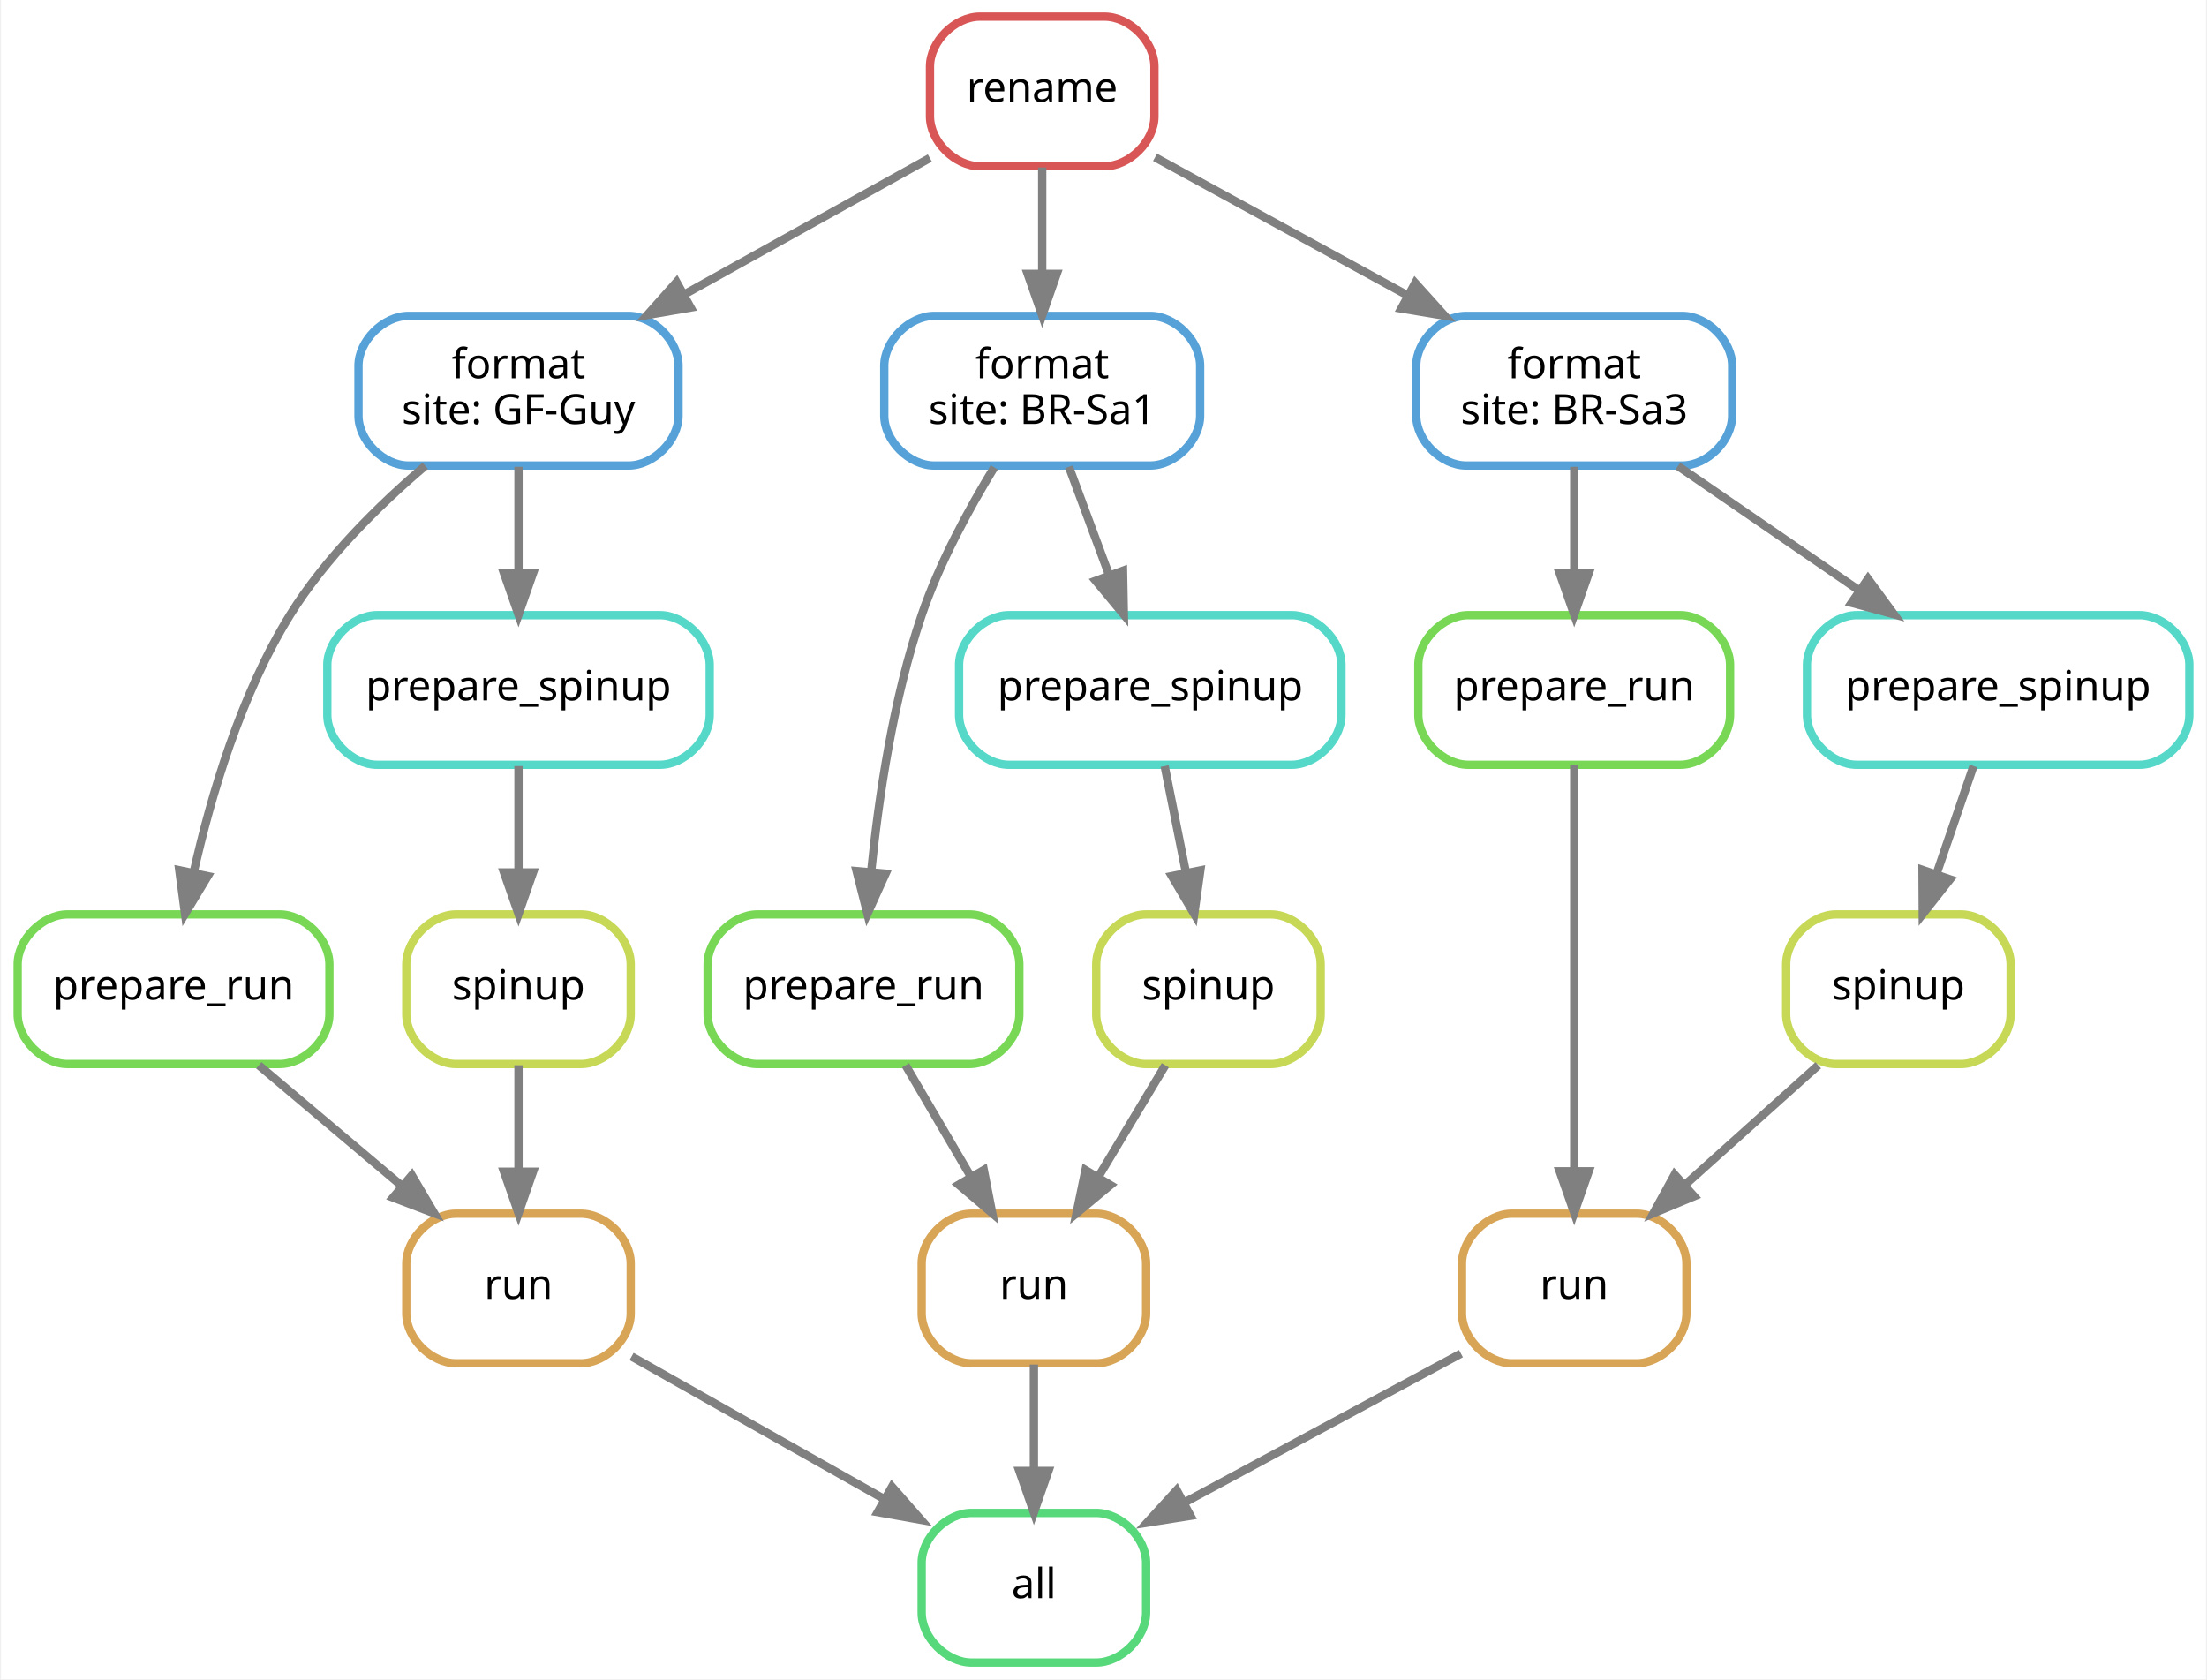
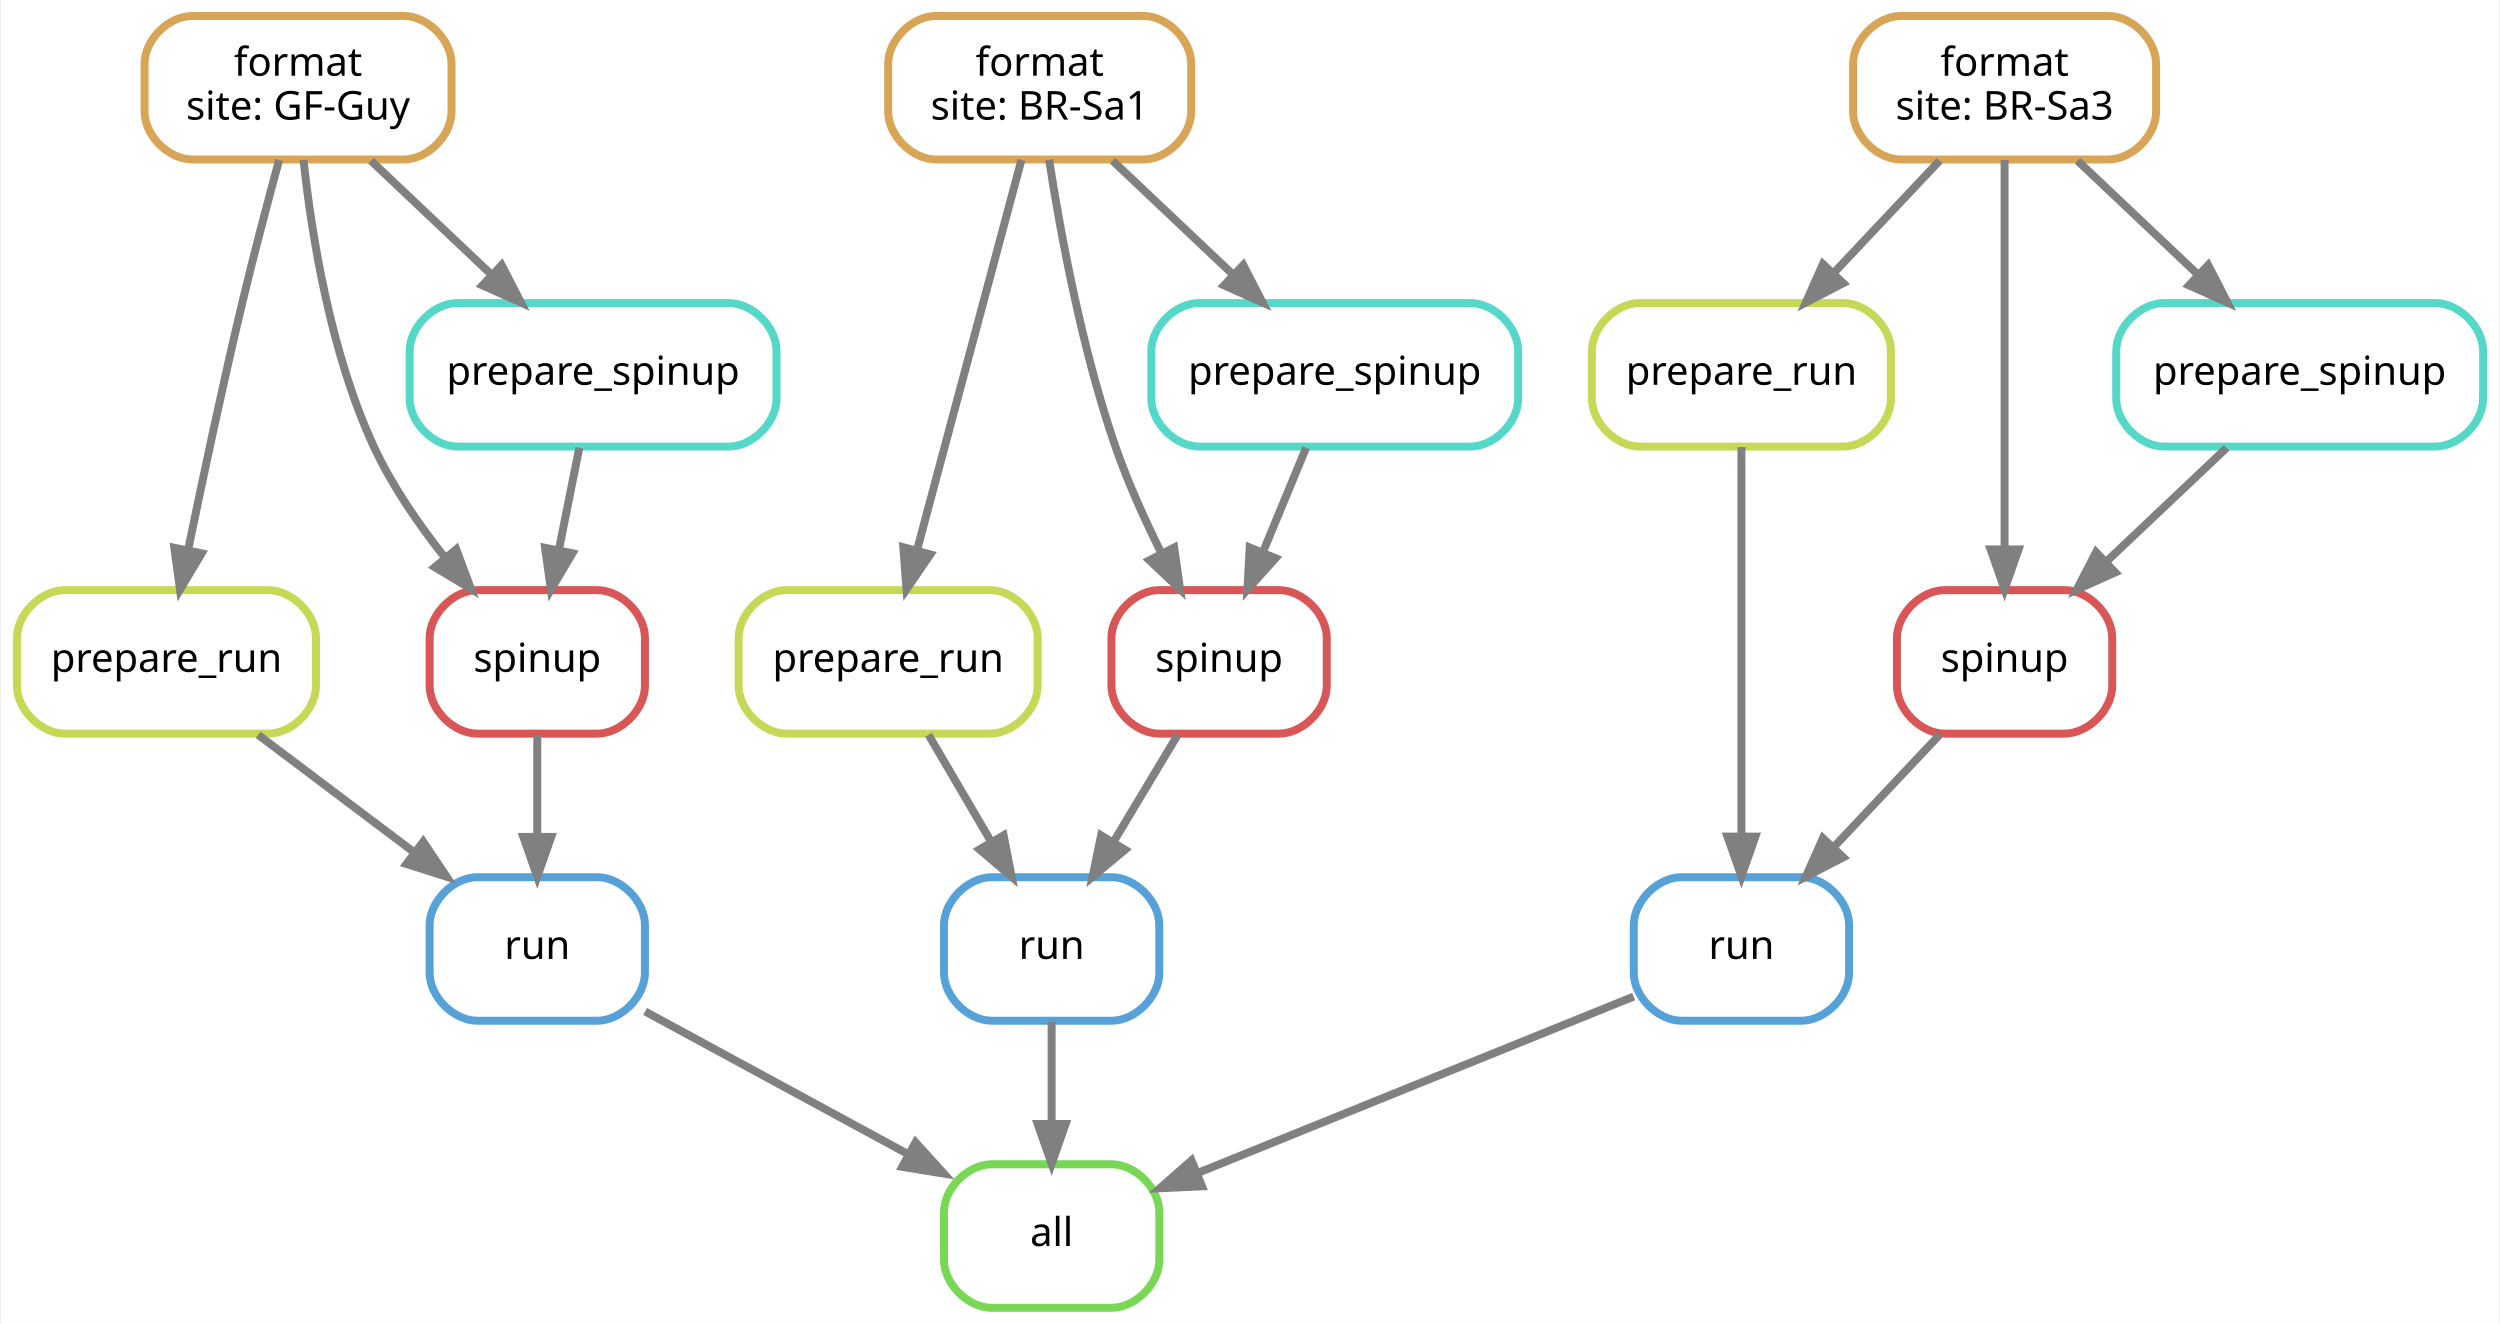
- <svg xmlns="http://www.w3.org/2000/svg" width="531pt" height="404pt" viewBox="0.00 0.00 530.50 404.00">
-   <g id="graph0" class="graph" transform="scale(1 1) rotate(0) translate(4 400)">
-     <polygon fill="white" stroke="transparent" points="-4,4 -4,-400 526.5,-400 526.5,4 -4,4" />
+ <svg xmlns="http://www.w3.org/2000/svg" width="627pt" height="332pt" viewBox="0.00 0.00 626.50 332.00">
+   <g id="graph0" class="graph" transform="scale(1 1) rotate(0) translate(4 328)">
+     <polygon fill="white" stroke="transparent" points="-4,4 -4,-328 622.5,-328 622.5,4 -4,4" />
    <g id="node1" class="node">
-       <path fill="none" stroke="#56d87b" stroke-width="2" d="M259.5,-36C259.5,-36 229.5,-36 229.5,-36 223.5,-36 217.5,-30 217.5,-24 217.5,-24 217.5,-12 217.5,-12 217.5,-6 223.5,0 229.5,0 229.5,0 259.5,0 259.5,0 265.5,0 271.5,-6 271.5,-12 271.5,-12 271.5,-24 271.5,-24 271.5,-30 265.5,-36 259.5,-36" />
-       <text text-anchor="middle" x="244.5" y="-15.5" font-family="sans" font-size="10.00">all</text>
+       <path fill="none" stroke="#78d856" stroke-width="2" d="M274.5,-36C274.5,-36 244.5,-36 244.5,-36 238.5,-36 232.5,-30 232.5,-24 232.5,-24 232.5,-12 232.5,-12 232.5,-6 238.5,0 244.5,0 244.5,0 274.5,0 274.5,0 280.5,0 286.5,-6 286.5,-12 286.5,-12 286.5,-24 286.5,-24 286.5,-30 280.5,-36 274.5,-36" />
+       <text text-anchor="middle" x="259.5" y="-15.5" font-family="sans" font-size="10.00">all</text>
    </g>
    <g id="node2" class="node">
-       <path fill="none" stroke="#d8a456" stroke-width="2" d="M135.5,-108C135.5,-108 105.5,-108 105.5,-108 99.5,-108 93.5,-102 93.5,-96 93.5,-96 93.5,-84 93.5,-84 93.5,-78 99.5,-72 105.5,-72 105.5,-72 135.5,-72 135.5,-72 141.5,-72 147.5,-78 147.5,-84 147.5,-84 147.5,-96 147.5,-96 147.5,-102 141.5,-108 135.5,-108" />
-       <text text-anchor="middle" x="120.5" y="-87.5" font-family="sans" font-size="10.00">run</text>
+       <path fill="none" stroke="#56a2d8" stroke-width="2" d="M145.5,-108C145.5,-108 115.5,-108 115.5,-108 109.5,-108 103.5,-102 103.5,-96 103.5,-96 103.5,-84 103.5,-84 103.5,-78 109.5,-72 115.5,-72 115.5,-72 145.5,-72 145.5,-72 151.5,-72 157.5,-78 157.5,-84 157.5,-84 157.5,-96 157.5,-96 157.5,-102 151.5,-108 145.5,-108" />
+       <text text-anchor="middle" x="130.5" y="-87.5" font-family="sans" font-size="10.00">run</text>
    </g>
    <g id="edge1" class="edge">
-       <path fill="none" stroke="grey" stroke-width="2" d="M147.71,-73.64C165.56,-63.56 189.1,-50.28 208.49,-39.33" />
-       <polygon fill="grey" stroke="grey" stroke-width="2" points="210.36,-42.29 217.35,-34.33 206.92,-36.19 210.36,-42.29" />
+       <path fill="none" stroke="grey" stroke-width="2" d="M157.54,-74.33C176.72,-63.92 202.66,-49.84 223.58,-38.49" />
+       <polygon fill="grey" stroke="grey" stroke-width="2" points="225.37,-41.5 232.49,-33.65 222.03,-35.35 225.37,-41.5" />
    </g>
    <g id="node3" class="node">
-       <path fill="none" stroke="#78d856" stroke-width="2" d="M63,-180C63,-180 12,-180 12,-180 6,-180 0,-174 0,-168 0,-168 0,-156 0,-156 0,-150 6,-144 12,-144 12,-144 63,-144 63,-144 69,-144 75,-150 75,-156 75,-156 75,-168 75,-168 75,-174 69,-180 63,-180" />
+       <path fill="none" stroke="#c6d856" stroke-width="2" d="M63,-180C63,-180 12,-180 12,-180 6,-180 0,-174 0,-168 0,-168 0,-156 0,-156 0,-150 6,-144 12,-144 12,-144 63,-144 63,-144 69,-144 75,-150 75,-156 75,-156 75,-168 75,-168 75,-174 69,-180 63,-180" />
      <text text-anchor="middle" x="37.5" y="-159.5" font-family="sans" font-size="10.00">prepare_run</text>
    </g>
    <g id="edge4" class="edge">
-       <path fill="none" stroke="grey" stroke-width="2" d="M58.02,-143.7C68.37,-134.97 81.09,-124.24 92.34,-114.75" />
-       <polygon fill="grey" stroke="grey" stroke-width="2" points="94.83,-117.23 100.22,-108.1 90.32,-111.88 94.83,-117.23" />
+       <path fill="none" stroke="grey" stroke-width="2" d="M60.49,-143.7C72.31,-134.8 86.89,-123.82 99.68,-114.2" />
+       <polygon fill="grey" stroke="grey" stroke-width="2" points="101.89,-116.91 107.78,-108.1 97.68,-111.32 101.89,-116.91" />
    </g>
    <g id="node4" class="node">
-       <path fill="none" stroke="#56a2d8" stroke-width="2" d="M147,-324C147,-324 94,-324 94,-324 88,-324 82,-318 82,-312 82,-312 82,-300 82,-300 82,-294 88,-288 94,-288 94,-288 147,-288 147,-288 153,-288 159,-294 159,-300 159,-300 159,-312 159,-312 159,-318 153,-324 147,-324" />
-       <text text-anchor="middle" x="120.5" y="-309" font-family="sans" font-size="10.00">format</text>
-       <text text-anchor="middle" x="120.5" y="-298" font-family="sans" font-size="10.00">site: GF-Guy</text>
+       <path fill="none" stroke="#d8a456" stroke-width="2" d="M97,-324C97,-324 44,-324 44,-324 38,-324 32,-318 32,-312 32,-312 32,-300 32,-300 32,-294 38,-288 44,-288 44,-288 97,-288 97,-288 103,-288 109,-294 109,-300 109,-300 109,-312 109,-312 109,-318 103,-324 97,-324" />
+       <text text-anchor="middle" x="70.5" y="-309" font-family="sans" font-size="10.00">format</text>
+       <text text-anchor="middle" x="70.5" y="-298" font-family="sans" font-size="10.00">site: GF-Guy</text>
    </g>
    <g id="edge6" class="edge">
-       <path fill="none" stroke="grey" stroke-width="2" d="M98.07,-287.94C86.91,-278.44 74.02,-265.76 65.5,-252 53.68,-232.92 46.46,-208.41 42.31,-189.95" />
-       <polygon fill="grey" stroke="grey" stroke-width="2" points="45.73,-189.2 40.27,-180.13 38.88,-190.63 45.73,-189.2" />
+       <path fill="none" stroke="grey" stroke-width="2" d="M65.75,-287.87C62.94,-277.51 59.37,-264.03 56.5,-252 51.58,-231.38 46.6,-207.93 42.97,-190.28" />
+       <polygon fill="grey" stroke="grey" stroke-width="2" points="46.33,-189.22 40.9,-180.12 39.47,-190.61 46.33,-189.22" />
+     </g>
+     <g id="node5" class="node">
+       <path fill="none" stroke="#d85656" stroke-width="2" d="M145.5,-180C145.5,-180 115.5,-180 115.5,-180 109.5,-180 103.5,-174 103.5,-168 103.5,-168 103.5,-156 103.5,-156 103.5,-150 109.5,-144 115.5,-144 115.5,-144 145.5,-144 145.5,-144 151.5,-144 157.5,-150 157.5,-156 157.5,-156 157.5,-168 157.5,-168 157.5,-174 151.5,-180 145.5,-180" />
+       <text text-anchor="middle" x="130.5" y="-159.5" font-family="sans" font-size="10.00">spinup</text>
+     </g>
+     <g id="edge8" class="edge">
+       <path fill="none" stroke="grey" stroke-width="2" d="M71.87,-287.89C73.86,-269.42 78.6,-239.5 89.5,-216 94.05,-206.19 100.71,-196.51 107.34,-188.16" />
+       <polygon fill="grey" stroke="grey" stroke-width="2" points="110.17,-190.23 113.88,-180.3 104.79,-185.75 110.17,-190.23" />
+     </g>
+     <g id="node6" class="node">
+       <path fill="none" stroke="#56d8c9" stroke-width="2" d="M178.5,-252C178.5,-252 110.5,-252 110.5,-252 104.5,-252 98.5,-246 98.5,-240 98.5,-240 98.5,-228 98.5,-228 98.5,-222 104.5,-216 110.5,-216 110.5,-216 178.5,-216 178.5,-216 184.5,-216 190.5,-222 190.5,-228 190.5,-228 190.5,-240 190.5,-240 190.5,-246 184.5,-252 178.5,-252" />
+       <text text-anchor="middle" x="144.5" y="-231.5" font-family="sans" font-size="10.00">prepare_spinup</text>
+     </g>
+     <g id="edge9" class="edge">
+       <path fill="none" stroke="grey" stroke-width="2" d="M88.79,-287.7C97.93,-279.05 109.14,-268.45 119.1,-259.03" />
+       <polygon fill="grey" stroke="grey" stroke-width="2" points="121.56,-261.52 126.42,-252.1 116.75,-256.43 121.56,-261.52" />
+     </g>
+     <g id="edge5" class="edge">
+       <path fill="none" stroke="grey" stroke-width="2" d="M130.5,-143.7C130.5,-135.98 130.5,-126.71 130.5,-118.11" />
+       <polygon fill="grey" stroke="grey" stroke-width="2" points="134,-118.1 130.5,-108.1 127,-118.1 134,-118.1" />
+     </g>
+     <g id="edge7" class="edge">
+       <path fill="none" stroke="grey" stroke-width="2" d="M141.04,-215.7C139.5,-207.98 137.64,-198.71 135.92,-190.11" />
+       <polygon fill="grey" stroke="grey" stroke-width="2" points="139.31,-189.22 133.92,-180.1 132.45,-190.6 139.31,-189.22" />
    </g>
    <g id="node7" class="node">
-       <path fill="none" stroke="#56d8c9" stroke-width="2" d="M154.5,-252C154.5,-252 86.5,-252 86.5,-252 80.5,-252 74.5,-246 74.5,-240 74.5,-240 74.5,-228 74.5,-228 74.5,-222 80.5,-216 86.5,-216 86.5,-216 154.5,-216 154.5,-216 160.5,-216 166.5,-222 166.5,-228 166.5,-228 166.5,-240 166.5,-240 166.5,-246 160.5,-252 154.5,-252" />
-       <text text-anchor="middle" x="120.5" y="-231.5" font-family="sans" font-size="10.00">prepare_spinup</text>
+       <path fill="none" stroke="#56a2d8" stroke-width="2" d="M274.5,-108C274.5,-108 244.5,-108 244.5,-108 238.5,-108 232.5,-102 232.5,-96 232.5,-96 232.5,-84 232.5,-84 232.5,-78 238.5,-72 244.5,-72 244.5,-72 274.5,-72 274.5,-72 280.5,-72 286.5,-78 286.5,-84 286.5,-84 286.5,-96 286.5,-96 286.5,-102 280.5,-108 274.5,-108" />
+       <text text-anchor="middle" x="259.5" y="-87.5" font-family="sans" font-size="10.00">run</text>
    </g>
-     <g id="edge9" class="edge">
-       <path fill="none" stroke="grey" stroke-width="2" d="M120.5,-287.7C120.5,-279.98 120.5,-270.71 120.5,-262.11" />
-       <polygon fill="grey" stroke="grey" stroke-width="2" points="124,-262.1 120.5,-252.1 117,-262.1 124,-262.1" />
+     <g id="edge2" class="edge">
+       <path fill="none" stroke="grey" stroke-width="2" d="M259.5,-71.7C259.5,-63.98 259.5,-54.71 259.5,-46.11" />
+       <polygon fill="grey" stroke="grey" stroke-width="2" points="263,-46.1 259.5,-36.1 256,-46.1 263,-46.1" />
    </g>
-     <g id="node5" class="node">
-       <path fill="none" stroke="#d85656" stroke-width="2" d="M261.5,-396C261.5,-396 231.5,-396 231.5,-396 225.5,-396 219.5,-390 219.5,-384 219.5,-384 219.5,-372 219.5,-372 219.5,-366 225.5,-360 231.5,-360 231.5,-360 261.5,-360 261.5,-360 267.5,-360 273.5,-366 273.5,-372 273.5,-372 273.5,-384 273.5,-384 273.5,-390 267.5,-396 261.5,-396" />
-       <text text-anchor="middle" x="246.5" y="-375.5" font-family="sans" font-size="10.00">rename</text>
+     <g id="node8" class="node">
+       <path fill="none" stroke="#c6d856" stroke-width="2" d="M244,-180C244,-180 193,-180 193,-180 187,-180 181,-174 181,-168 181,-168 181,-156 181,-156 181,-150 187,-144 193,-144 193,-144 244,-144 244,-144 250,-144 256,-150 256,-156 256,-156 256,-168 256,-168 256,-174 250,-180 244,-180" />
+       <text text-anchor="middle" x="218.5" y="-159.5" font-family="sans" font-size="10.00">prepare_run</text>
    </g>
-     <g id="edge7" class="edge">
-       <path fill="none" stroke="grey" stroke-width="2" d="M219.47,-361.98C202.24,-352.41 179.61,-339.84 160.34,-329.14" />
-       <polygon fill="grey" stroke="grey" stroke-width="2" points="161.92,-326.01 151.48,-324.21 158.52,-332.13 161.92,-326.01" />
+     <g id="edge10" class="edge">
+       <path fill="none" stroke="grey" stroke-width="2" d="M228.63,-143.7C233.35,-135.64 239.06,-125.89 244.28,-116.98" />
+       <polygon fill="grey" stroke="grey" stroke-width="2" points="247.45,-118.5 249.48,-108.1 241.41,-114.96 247.45,-118.5" />
+     </g>
+     <g id="node9" class="node">
+       <path fill="none" stroke="#d8a456" stroke-width="2" d="M282.5,-324C282.5,-324 230.5,-324 230.5,-324 224.5,-324 218.5,-318 218.5,-312 218.5,-312 218.5,-300 218.5,-300 218.5,-294 224.5,-288 230.5,-288 230.5,-288 282.5,-288 282.5,-288 288.5,-288 294.5,-294 294.5,-300 294.5,-300 294.5,-312 294.5,-312 294.5,-318 288.5,-324 282.5,-324" />
+       <text text-anchor="middle" x="256.5" y="-309" font-family="sans" font-size="10.00">format</text>
+       <text text-anchor="middle" x="256.5" y="-298" font-family="sans" font-size="10.00">site: BR-Sa1</text>
+     </g>
+     <g id="edge12" class="edge">
+       <path fill="none" stroke="grey" stroke-width="2" d="M251.92,-287.87C245.41,-263.56 233.44,-218.82 225.73,-190.01" />
+       <polygon fill="grey" stroke="grey" stroke-width="2" points="229.07,-188.94 223.1,-180.19 222.3,-190.75 229.07,-188.94" />
    </g>
    <g id="node10" class="node">
-       <path fill="none" stroke="#56a2d8" stroke-width="2" d="M272.5,-324C272.5,-324 220.5,-324 220.5,-324 214.5,-324 208.5,-318 208.5,-312 208.5,-312 208.5,-300 208.5,-300 208.5,-294 214.5,-288 220.5,-288 220.5,-288 272.5,-288 272.5,-288 278.5,-288 284.5,-294 284.5,-300 284.5,-300 284.5,-312 284.5,-312 284.5,-318 278.5,-324 272.5,-324" />
-       <text text-anchor="middle" x="246.5" y="-309" font-family="sans" font-size="10.00">format</text>
-       <text text-anchor="middle" x="246.5" y="-298" font-family="sans" font-size="10.00">site: BR-Sa1</text>
+       <path fill="none" stroke="#d85656" stroke-width="2" d="M316.5,-180C316.5,-180 286.5,-180 286.5,-180 280.5,-180 274.5,-174 274.5,-168 274.5,-168 274.5,-156 274.5,-156 274.5,-150 280.5,-144 286.5,-144 286.5,-144 316.5,-144 316.5,-144 322.5,-144 328.5,-150 328.5,-156 328.5,-156 328.5,-168 328.5,-168 328.5,-174 322.5,-180 316.5,-180" />
+       <text text-anchor="middle" x="301.5" y="-159.5" font-family="sans" font-size="10.00">spinup</text>
+     </g>
+     <g id="edge14" class="edge">
+       <path fill="none" stroke="grey" stroke-width="2" d="M258.87,-287.93C261.68,-269.76 267.08,-240.34 275.5,-216 278.62,-206.99 282.9,-197.54 287.09,-189.14" />
+       <polygon fill="grey" stroke="grey" stroke-width="2" points="290.23,-190.69 291.72,-180.2 284.01,-187.48 290.23,-190.69" />
+     </g>
+     <g id="node11" class="node">
+       <path fill="none" stroke="#56d8c9" stroke-width="2" d="M364.5,-252C364.5,-252 296.5,-252 296.5,-252 290.5,-252 284.5,-246 284.5,-240 284.5,-240 284.5,-228 284.5,-228 284.5,-222 290.5,-216 296.5,-216 296.5,-216 364.5,-216 364.5,-216 370.5,-216 376.5,-222 376.5,-228 376.5,-228 376.5,-240 376.5,-240 376.5,-246 370.5,-252 364.5,-252" />
+       <text text-anchor="middle" x="330.5" y="-231.5" font-family="sans" font-size="10.00">prepare_spinup</text>
+     </g>
+     <g id="edge15" class="edge">
+       <path fill="none" stroke="grey" stroke-width="2" d="M274.79,-287.7C283.93,-279.05 295.14,-268.45 305.1,-259.03" />
+       <polygon fill="grey" stroke="grey" stroke-width="2" points="307.56,-261.52 312.42,-252.1 302.75,-256.43 307.56,-261.52" />
+     </g>
+     <g id="edge11" class="edge">
+       <path fill="none" stroke="grey" stroke-width="2" d="M291.12,-143.7C286.24,-135.56 280.31,-125.69 274.92,-116.7" />
+       <polygon fill="grey" stroke="grey" stroke-width="2" points="277.91,-114.88 269.76,-108.1 271.91,-118.48 277.91,-114.88" />
    </g>
    <g id="edge13" class="edge">
-       <path fill="none" stroke="grey" stroke-width="2" d="M246.5,-359.7C246.5,-351.98 246.5,-342.71 246.5,-334.11" />
-       <polygon fill="grey" stroke="grey" stroke-width="2" points="250,-334.1 246.5,-324.1 243,-334.1 250,-334.1" />
+       <path fill="none" stroke="grey" stroke-width="2" d="M323.33,-215.7C320.07,-207.81 316.13,-198.3 312.5,-189.55" />
+       <polygon fill="grey" stroke="grey" stroke-width="2" points="315.65,-188 308.59,-180.1 309.18,-190.68 315.65,-188" />
+     </g>
+     <g id="node12" class="node">
+       <path fill="none" stroke="#56a2d8" stroke-width="2" d="M447.5,-108C447.5,-108 417.5,-108 417.5,-108 411.5,-108 405.5,-102 405.5,-96 405.5,-96 405.5,-84 405.5,-84 405.5,-78 411.5,-72 417.5,-72 417.5,-72 447.5,-72 447.5,-72 453.5,-72 459.5,-78 459.5,-84 459.5,-84 459.5,-96 459.5,-96 459.5,-102 453.5,-108 447.5,-108" />
+       <text text-anchor="middle" x="432.5" y="-87.5" font-family="sans" font-size="10.00">run</text>
+     </g>
+     <g id="edge3" class="edge">
+       <path fill="none" stroke="grey" stroke-width="2" d="M405.47,-78.06C376.1,-66.18 329.01,-47.12 296.28,-33.88" />
+       <polygon fill="grey" stroke="grey" stroke-width="2" points="297.21,-30.48 286.63,-29.98 294.58,-36.97 297.21,-30.48" />
+     </g>
+     <g id="node13" class="node">
+       <path fill="none" stroke="#c6d856" stroke-width="2" d="M458,-252C458,-252 407,-252 407,-252 401,-252 395,-246 395,-240 395,-240 395,-228 395,-228 395,-222 401,-216 407,-216 407,-216 458,-216 458,-216 464,-216 470,-222 470,-228 470,-228 470,-240 470,-240 470,-246 464,-252 458,-252" />
+       <text text-anchor="middle" x="432.5" y="-231.5" font-family="sans" font-size="10.00">prepare_run</text>
+     </g>
+     <g id="edge16" class="edge">
+       <path fill="none" stroke="grey" stroke-width="2" d="M432.5,-215.87C432.5,-191.67 432.5,-147.21 432.5,-118.39" />
+       <polygon fill="grey" stroke="grey" stroke-width="2" points="436,-118.19 432.5,-108.19 429,-118.19 436,-118.19" />
+     </g>
+     <g id="node14" class="node">
+       <path fill="none" stroke="#d8a456" stroke-width="2" d="M524.5,-324C524.5,-324 472.5,-324 472.5,-324 466.5,-324 460.5,-318 460.5,-312 460.5,-312 460.5,-300 460.5,-300 460.5,-294 466.5,-288 472.5,-288 472.5,-288 524.5,-288 524.5,-288 530.5,-288 536.5,-294 536.5,-300 536.5,-300 536.5,-312 536.5,-312 536.5,-318 530.5,-324 524.5,-324" />
+       <text text-anchor="middle" x="498.5" y="-309" font-family="sans" font-size="10.00">format</text>
+       <text text-anchor="middle" x="498.5" y="-298" font-family="sans" font-size="10.00">site: BR-Sa3</text>
+     </g>
+     <g id="edge18" class="edge">
+       <path fill="none" stroke="grey" stroke-width="2" d="M482.19,-287.7C474.19,-279.22 464.43,-268.86 455.68,-259.58" />
+       <polygon fill="grey" stroke="grey" stroke-width="2" points="458.03,-256.98 448.63,-252.1 452.94,-261.78 458.03,-256.98" />
    </g>
    <g id="node15" class="node">
-       <path fill="none" stroke="#56a2d8" stroke-width="2" d="M400.5,-324C400.5,-324 348.5,-324 348.5,-324 342.5,-324 336.5,-318 336.5,-312 336.5,-312 336.5,-300 336.5,-300 336.5,-294 342.5,-288 348.5,-288 348.5,-288 400.5,-288 400.5,-288 406.5,-288 412.5,-294 412.5,-300 412.5,-300 412.5,-312 412.5,-312 412.5,-318 406.5,-324 400.5,-324" />
-       <text text-anchor="middle" x="374.5" y="-309" font-family="sans" font-size="10.00">format</text>
-       <text text-anchor="middle" x="374.5" y="-298" font-family="sans" font-size="10.00">site: BR-Sa3</text>
+       <path fill="none" stroke="#d85656" stroke-width="2" d="M513.5,-180C513.5,-180 483.5,-180 483.5,-180 477.5,-180 471.5,-174 471.5,-168 471.5,-168 471.5,-156 471.5,-156 471.5,-150 477.5,-144 483.5,-144 483.5,-144 513.5,-144 513.5,-144 519.5,-144 525.5,-150 525.5,-156 525.5,-156 525.5,-168 525.5,-168 525.5,-174 519.5,-180 513.5,-180" />
+       <text text-anchor="middle" x="498.5" y="-159.5" font-family="sans" font-size="10.00">spinup</text>
+     </g>
+     <g id="edge20" class="edge">
+       <path fill="none" stroke="grey" stroke-width="2" d="M498.5,-287.87C498.5,-263.67 498.5,-219.21 498.5,-190.39" />
+       <polygon fill="grey" stroke="grey" stroke-width="2" points="502,-190.19 498.5,-180.19 495,-190.19 502,-190.19" />
+     </g>
+     <g id="node16" class="node">
+       <path fill="none" stroke="#56d8c9" stroke-width="2" d="M606.5,-252C606.5,-252 538.5,-252 538.5,-252 532.5,-252 526.5,-246 526.5,-240 526.5,-240 526.5,-228 526.5,-228 526.5,-222 532.5,-216 538.5,-216 538.5,-216 606.5,-216 606.5,-216 612.5,-216 618.5,-222 618.5,-228 618.5,-228 618.5,-240 618.5,-240 618.5,-246 612.5,-252 606.5,-252" />
+       <text text-anchor="middle" x="572.5" y="-231.5" font-family="sans" font-size="10.00">prepare_spinup</text>
+     </g>
+     <g id="edge21" class="edge">
+       <path fill="none" stroke="grey" stroke-width="2" d="M516.79,-287.7C525.93,-279.05 537.14,-268.45 547.1,-259.03" />
+       <polygon fill="grey" stroke="grey" stroke-width="2" points="549.56,-261.52 554.42,-252.1 544.75,-256.43 549.56,-261.52" />
+     </g>
+     <g id="edge17" class="edge">
+       <path fill="none" stroke="grey" stroke-width="2" d="M482.19,-143.7C474.19,-135.22 464.43,-124.86 455.68,-115.58" />
+       <polygon fill="grey" stroke="grey" stroke-width="2" points="458.03,-112.98 448.63,-108.1 452.94,-117.78 458.03,-112.98" />
    </g>
    <g id="edge19" class="edge">
-       <path fill="none" stroke="grey" stroke-width="2" d="M273.65,-362.15C291.34,-352.48 314.73,-339.69 334.53,-328.86" />
-       <polygon fill="grey" stroke="grey" stroke-width="2" points="336.25,-331.91 343.34,-324.04 332.89,-325.77 336.25,-331.91" />
-     </g>
-     <g id="node6" class="node">
-       <path fill="none" stroke="#c6d856" stroke-width="2" d="M135.5,-180C135.5,-180 105.5,-180 105.5,-180 99.5,-180 93.5,-174 93.5,-168 93.5,-168 93.5,-156 93.5,-156 93.5,-150 99.5,-144 105.5,-144 105.5,-144 135.5,-144 135.5,-144 141.5,-144 147.5,-150 147.5,-156 147.5,-156 147.5,-168 147.5,-168 147.5,-174 141.5,-180 135.5,-180" />
-       <text text-anchor="middle" x="120.5" y="-159.5" font-family="sans" font-size="10.00">spinup</text>
-     </g>
-     <g id="edge5" class="edge">
-       <path fill="none" stroke="grey" stroke-width="2" d="M120.5,-143.7C120.5,-135.98 120.5,-126.71 120.5,-118.11" />
-       <polygon fill="grey" stroke="grey" stroke-width="2" points="124,-118.1 120.5,-108.1 117,-118.1 124,-118.1" />
-     </g>
-     <g id="edge8" class="edge">
-       <path fill="none" stroke="grey" stroke-width="2" d="M120.5,-215.7C120.5,-207.98 120.5,-198.71 120.5,-190.11" />
-       <polygon fill="grey" stroke="grey" stroke-width="2" points="124,-190.1 120.5,-180.1 117,-190.1 124,-190.1" />
-     </g>
-     <g id="node8" class="node">
-       <path fill="none" stroke="#d8a456" stroke-width="2" d="M259.5,-108C259.5,-108 229.5,-108 229.5,-108 223.5,-108 217.5,-102 217.5,-96 217.5,-96 217.5,-84 217.5,-84 217.5,-78 223.5,-72 229.5,-72 229.5,-72 259.5,-72 259.5,-72 265.5,-72 271.5,-78 271.5,-84 271.5,-84 271.5,-96 271.5,-96 271.5,-102 265.5,-108 259.5,-108" />
-       <text text-anchor="middle" x="244.5" y="-87.5" font-family="sans" font-size="10.00">run</text>
-     </g>
-     <g id="edge2" class="edge">
-       <path fill="none" stroke="grey" stroke-width="2" d="M244.5,-71.7C244.5,-63.98 244.5,-54.71 244.5,-46.11" />
-       <polygon fill="grey" stroke="grey" stroke-width="2" points="248,-46.1 244.5,-36.1 241,-46.1 248,-46.1" />
-     </g>
-     <g id="node9" class="node">
-       <path fill="none" stroke="#78d856" stroke-width="2" d="M229,-180C229,-180 178,-180 178,-180 172,-180 166,-174 166,-168 166,-168 166,-156 166,-156 166,-150 172,-144 178,-144 178,-144 229,-144 229,-144 235,-144 241,-150 241,-156 241,-156 241,-168 241,-168 241,-174 235,-180 229,-180" />
-       <text text-anchor="middle" x="203.5" y="-159.5" font-family="sans" font-size="10.00">prepare_run</text>
-     </g>
-     <g id="edge10" class="edge">
-       <path fill="none" stroke="grey" stroke-width="2" d="M213.63,-143.7C218.35,-135.64 224.06,-125.89 229.28,-116.98" />
-       <polygon fill="grey" stroke="grey" stroke-width="2" points="232.45,-118.5 234.48,-108.1 226.41,-114.96 232.45,-118.5" />
-     </g>
-     <g id="edge12" class="edge">
-       <path fill="none" stroke="grey" stroke-width="2" d="M234.96,-287.56C228.85,-277.54 221.76,-264.51 217.5,-252 210.66,-231.92 207.14,-208.14 205.34,-190.21" />
-       <polygon fill="grey" stroke="grey" stroke-width="2" points="208.82,-189.8 204.45,-180.15 201.84,-190.42 208.82,-189.8" />
-     </g>
-     <g id="node12" class="node">
-       <path fill="none" stroke="#56d8c9" stroke-width="2" d="M306.5,-252C306.5,-252 238.5,-252 238.5,-252 232.5,-252 226.5,-246 226.5,-240 226.5,-240 226.5,-228 226.5,-228 226.5,-222 232.5,-216 238.5,-216 238.5,-216 306.5,-216 306.5,-216 312.5,-216 318.5,-222 318.5,-228 318.5,-228 318.5,-240 318.5,-240 318.5,-246 312.5,-252 306.5,-252" />
-       <text text-anchor="middle" x="272.5" y="-231.5" font-family="sans" font-size="10.00">prepare_spinup</text>
-     </g>
-     <g id="edge15" class="edge">
-       <path fill="none" stroke="grey" stroke-width="2" d="M252.93,-287.7C255.86,-279.81 259.39,-270.3 262.64,-261.55" />
-       <polygon fill="grey" stroke="grey" stroke-width="2" points="265.95,-262.7 266.15,-252.1 259.38,-260.26 265.95,-262.7" />
-     </g>
-     <g id="node11" class="node">
-       <path fill="none" stroke="#c6d856" stroke-width="2" d="M301.5,-180C301.5,-180 271.5,-180 271.5,-180 265.5,-180 259.5,-174 259.5,-168 259.5,-168 259.5,-156 259.5,-156 259.5,-150 265.5,-144 271.5,-144 271.5,-144 301.5,-144 301.5,-144 307.5,-144 313.5,-150 313.5,-156 313.5,-156 313.5,-168 313.5,-168 313.5,-174 307.5,-180 301.5,-180" />
-       <text text-anchor="middle" x="286.5" y="-159.5" font-family="sans" font-size="10.00">spinup</text>
-     </g>
-     <g id="edge11" class="edge">
-       <path fill="none" stroke="grey" stroke-width="2" d="M276.12,-143.7C271.24,-135.56 265.31,-125.69 259.92,-116.7" />
-       <polygon fill="grey" stroke="grey" stroke-width="2" points="262.91,-114.88 254.76,-108.1 256.91,-118.48 262.91,-114.88" />
-     </g>
-     <g id="edge14" class="edge">
-       <path fill="none" stroke="grey" stroke-width="2" d="M275.96,-215.7C277.5,-207.98 279.36,-198.71 281.08,-190.11" />
-       <polygon fill="grey" stroke="grey" stroke-width="2" points="284.55,-190.6 283.08,-180.1 277.69,-189.22 284.55,-190.6" />
-     </g>
-     <g id="node13" class="node">
-       <path fill="none" stroke="#d8a456" stroke-width="2" d="M389.5,-108C389.5,-108 359.5,-108 359.5,-108 353.5,-108 347.5,-102 347.5,-96 347.5,-96 347.5,-84 347.5,-84 347.5,-78 353.5,-72 359.5,-72 359.5,-72 389.5,-72 389.5,-72 395.5,-72 401.5,-78 401.5,-84 401.5,-84 401.5,-96 401.5,-96 401.5,-102 395.5,-108 389.5,-108" />
-       <text text-anchor="middle" x="374.5" y="-87.5" font-family="sans" font-size="10.00">run</text>
-     </g>
-     <g id="edge3" class="edge">
-       <path fill="none" stroke="grey" stroke-width="2" d="M347.25,-74.33C327.92,-63.92 301.78,-49.84 280.7,-38.49" />
-       <polygon fill="grey" stroke="grey" stroke-width="2" points="282.18,-35.31 271.72,-33.65 278.86,-41.48 282.18,-35.31" />
-     </g>
-     <g id="node14" class="node">
-       <path fill="none" stroke="#78d856" stroke-width="2" d="M400,-252C400,-252 349,-252 349,-252 343,-252 337,-246 337,-240 337,-240 337,-228 337,-228 337,-222 343,-216 349,-216 349,-216 400,-216 400,-216 406,-216 412,-222 412,-228 412,-228 412,-240 412,-240 412,-246 406,-252 400,-252" />
-       <text text-anchor="middle" x="374.5" y="-231.5" font-family="sans" font-size="10.00">prepare_run</text>
-     </g>
-     <g id="edge16" class="edge">
-       <path fill="none" stroke="grey" stroke-width="2" d="M374.5,-215.87C374.5,-191.67 374.5,-147.21 374.5,-118.39" />
-       <polygon fill="grey" stroke="grey" stroke-width="2" points="378,-118.19 374.5,-108.19 371,-118.19 378,-118.19" />
-     </g>
-     <g id="edge18" class="edge">
-       <path fill="none" stroke="grey" stroke-width="2" d="M374.5,-287.7C374.5,-279.98 374.5,-270.71 374.5,-262.11" />
-       <polygon fill="grey" stroke="grey" stroke-width="2" points="378,-262.1 374.5,-252.1 371,-262.1 378,-262.1" />
-     </g>
-     <g id="node17" class="node">
-       <path fill="none" stroke="#56d8c9" stroke-width="2" d="M510.5,-252C510.5,-252 442.5,-252 442.5,-252 436.5,-252 430.5,-246 430.5,-240 430.5,-240 430.5,-228 430.5,-228 430.5,-222 436.5,-216 442.5,-216 442.5,-216 510.5,-216 510.5,-216 516.5,-216 522.5,-222 522.5,-228 522.5,-228 522.5,-240 522.5,-240 522.5,-246 516.5,-252 510.5,-252" />
-       <text text-anchor="middle" x="476.5" y="-231.5" font-family="sans" font-size="10.00">prepare_spinup</text>
-     </g>
-     <g id="edge21" class="edge">
-       <path fill="none" stroke="grey" stroke-width="2" d="M399.45,-287.88C412.54,-278.89 428.76,-267.76 442.94,-258.03" />
-       <polygon fill="grey" stroke="grey" stroke-width="2" points="445.19,-260.73 451.45,-252.19 441.23,-254.96 445.19,-260.73" />
-     </g>
-     <g id="node16" class="node">
-       <path fill="none" stroke="#c6d856" stroke-width="2" d="M467.5,-180C467.5,-180 437.5,-180 437.5,-180 431.5,-180 425.5,-174 425.5,-168 425.5,-168 425.5,-156 425.5,-156 425.5,-150 431.5,-144 437.5,-144 437.5,-144 467.5,-144 467.5,-144 473.5,-144 479.5,-150 479.5,-156 479.5,-156 479.5,-168 479.5,-168 479.5,-174 473.5,-180 467.5,-180" />
-       <text text-anchor="middle" x="452.5" y="-159.5" font-family="sans" font-size="10.00">spinup</text>
-     </g>
-     <g id="edge17" class="edge">
-       <path fill="none" stroke="grey" stroke-width="2" d="M433.22,-143.7C423.58,-135.05 411.77,-124.45 401.27,-115.03" />
-       <polygon fill="grey" stroke="grey" stroke-width="2" points="403.34,-112.18 393.56,-108.1 398.66,-117.39 403.34,-112.18" />
-     </g>
-     <g id="edge20" class="edge">
-       <path fill="none" stroke="grey" stroke-width="2" d="M470.57,-215.7C467.89,-207.9 464.67,-198.51 461.7,-189.83" />
-       <polygon fill="grey" stroke="grey" stroke-width="2" points="464.92,-188.43 458.36,-180.1 458.3,-190.7 464.92,-188.43" />
+       <path fill="none" stroke="grey" stroke-width="2" d="M554.21,-215.7C545.07,-207.05 533.86,-196.45 523.9,-187.03" />
+       <polygon fill="grey" stroke="grey" stroke-width="2" points="526.25,-184.43 516.58,-180.1 521.44,-189.52 526.25,-184.43" />
    </g>
  </g>
</svg>
